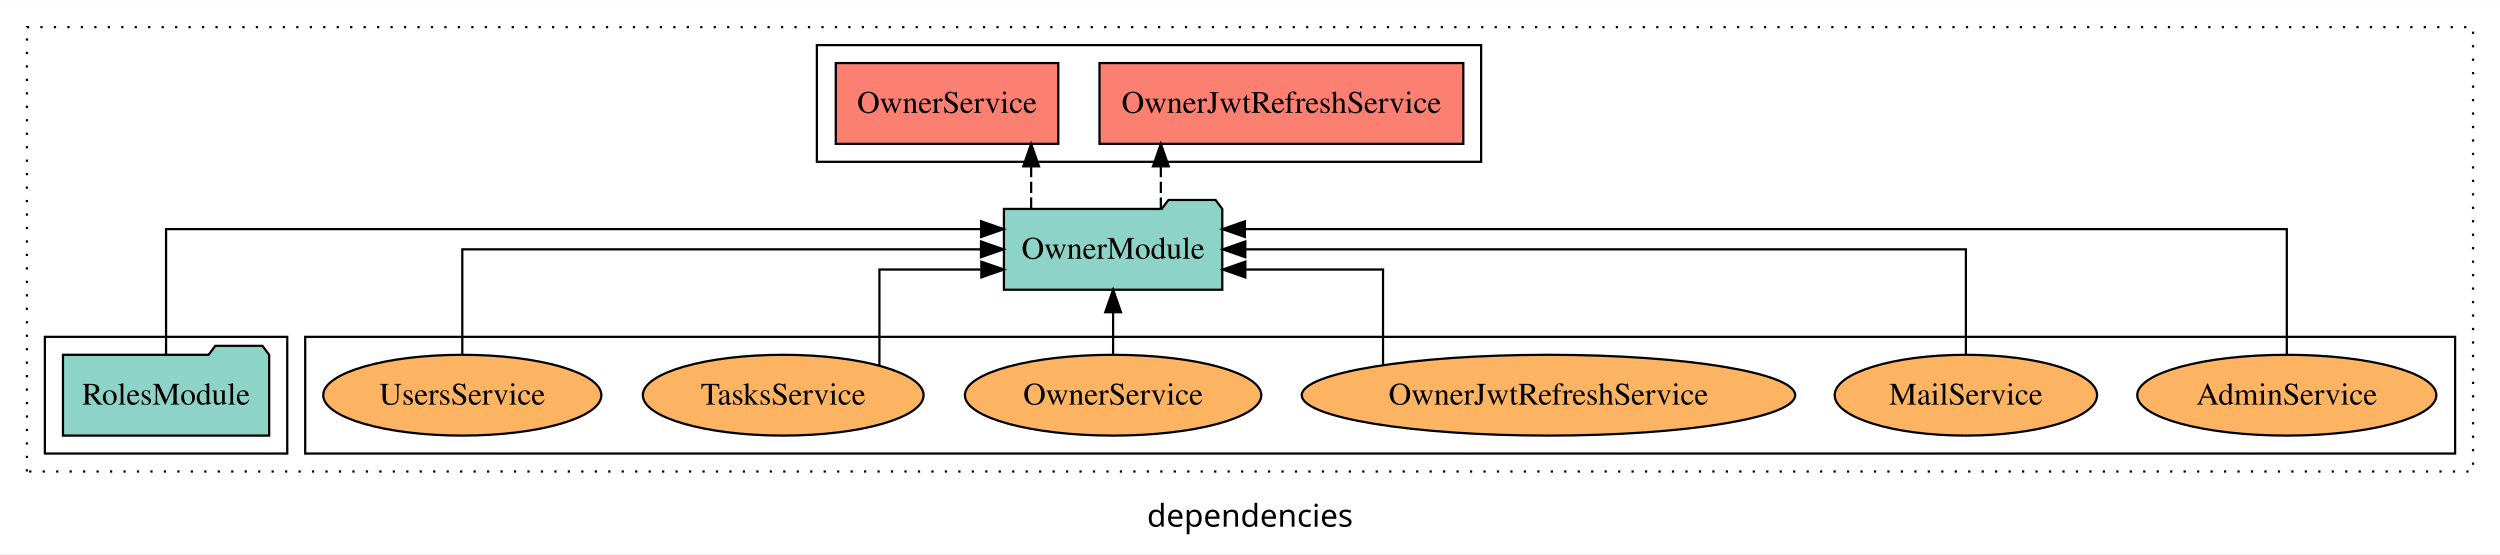
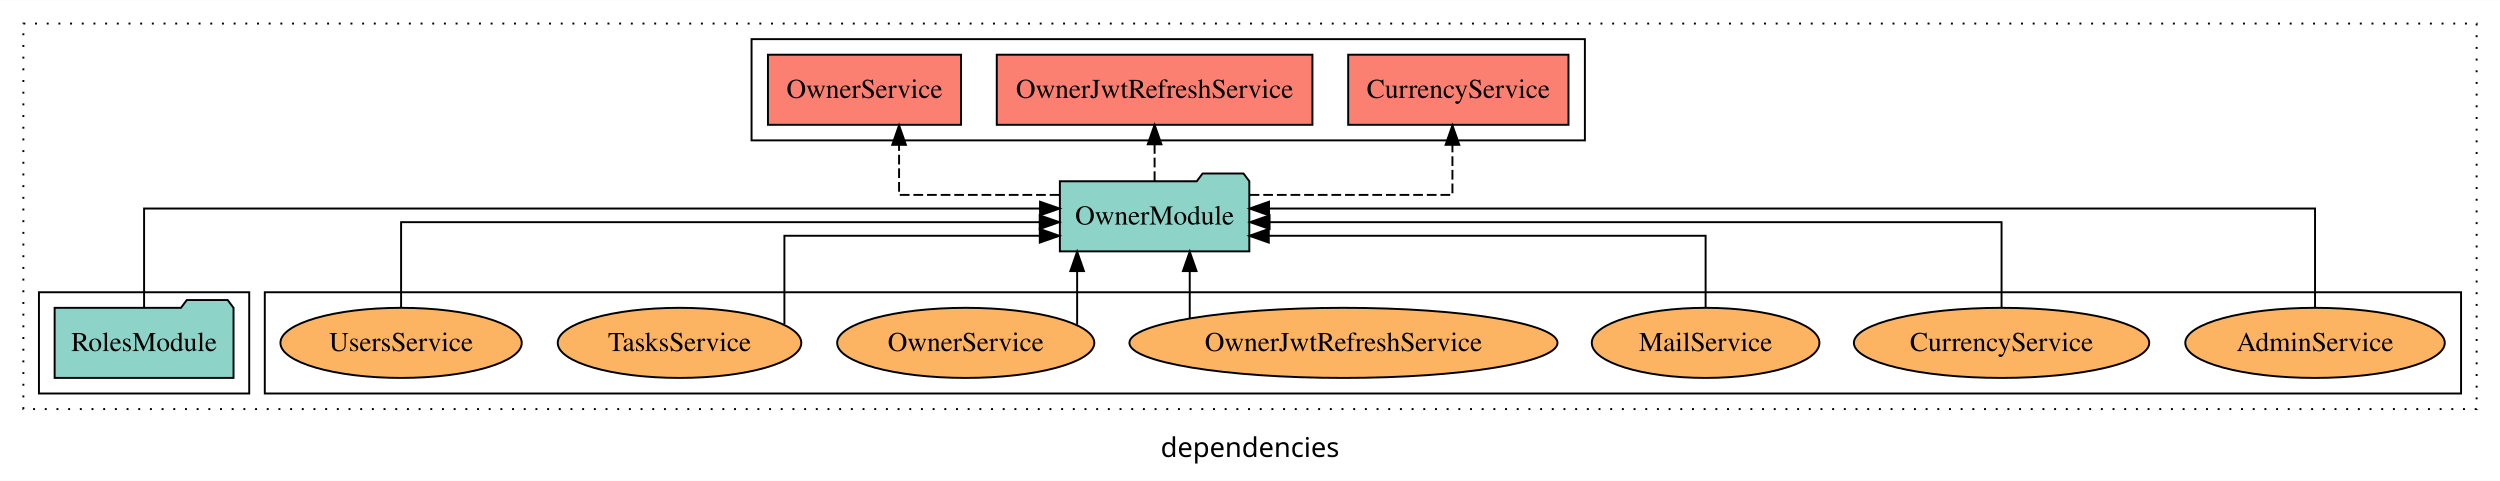
- <svg xmlns="http://www.w3.org/2000/svg" width="1114pt" height="247pt" viewBox="0.00 0.00 1114.00 246.80">
+ <svg xmlns="http://www.w3.org/2000/svg" width="1284pt" height="247pt" viewBox="0.00 0.00 1284.00 246.80">
  <g id="graph0" class="graph" transform="scale(1 1) rotate(0) translate(4 242.8)">
-     <polygon fill="white" stroke="transparent" points="-4,4 -4,-242.8 1110,-242.8 1110,4 -4,4" />
-     <text text-anchor="middle" x="553" y="-8.2" font-family="sans-serif" font-size="14.00">dependencies</text>
+     <polygon fill="white" stroke="transparent" points="-4,4 -4,-242.8 1280,-242.8 1280,4 -4,4" />
+     <text text-anchor="middle" x="638" y="-8.2" font-family="sans-serif" font-size="14.00">dependencies</text>
    <g id="clust1" class="cluster">
-       <polygon fill="none" stroke="black" stroke-dasharray="1,5" points="8,-32.8 8,-230.8 1098,-230.8 1098,-32.8 8,-32.8" />
+       <polygon fill="none" stroke="black" stroke-dasharray="1,5" points="8,-32.8 8,-230.8 1268,-230.8 1268,-32.8 8,-32.8" />
    </g>
    <g id="clust4" class="cluster">
-       <polygon fill="none" stroke="black" points="360,-170.8 360,-222.8 656,-222.8 656,-170.8 360,-170.8" />
+       <polygon fill="none" stroke="black" points="382,-170.8 382,-222.8 810,-222.8 810,-170.8 382,-170.8" />
    </g>
    <g id="clust6" class="cluster">
-       <polygon fill="none" stroke="black" points="132,-40.8 132,-92.8 1090,-92.8 1090,-40.8 132,-40.8" />
+       <polygon fill="none" stroke="black" points="132,-40.8 132,-92.8 1260,-92.8 1260,-40.8 132,-40.8" />
    </g>
    <g id="clust3" class="cluster">
      <polygon fill="none" stroke="black" points="16,-40.8 16,-92.8 124,-92.8 124,-40.8 16,-40.8" />
    </g>
    <g id="node1" class="node">
      <polygon fill="#8dd3c7" stroke="black" points="115.94,-84.8 112.94,-88.8 91.94,-88.8 88.94,-84.8 24.06,-84.8 24.06,-48.8 115.94,-48.8 115.94,-84.8" />
      <text text-anchor="middle" x="70" y="-62.6" font-family="Times,serif" font-size="14.00">RolesModule</text>
    </g>
    <g id="node2" class="node">
-       <polygon fill="#8dd3c7" stroke="black" points="540.65,-149.8 537.65,-153.8 516.65,-153.8 513.65,-149.8 443.35,-149.8 443.35,-113.8 540.65,-113.8 540.65,-149.8" />
-       <text text-anchor="middle" x="492" y="-127.6" font-family="Times,serif" font-size="14.00">OwnerModule</text>
+       <polygon fill="#8dd3c7" stroke="black" points="637.65,-149.8 634.65,-153.8 613.65,-153.8 610.65,-149.8 540.35,-149.8 540.35,-113.8 637.65,-113.8 637.65,-149.8" />
+       <text text-anchor="middle" x="589" y="-127.6" font-family="Times,serif" font-size="14.00">OwnerModule</text>
    </g>
    <g id="edge1" class="edge">
-       <path fill="none" stroke="black" d="M70,-85.09C70,-107.01 70,-140.8 70,-140.8 70,-140.8 433.18,-140.8 433.18,-140.8" />
-       <polygon fill="black" stroke="black" points="433.18,-144.3 443.18,-140.8 433.18,-137.3 433.18,-144.3" />
+       <path fill="none" stroke="black" d="M70,-84.93C70,-105.37 70,-135.8 70,-135.8 70,-135.8 530.17,-135.8 530.17,-135.8" />
+       <polygon fill="black" stroke="black" points="530.17,-139.3 540.17,-135.8 530.17,-132.3 530.17,-139.3" />
    </g>
    <g id="node3" class="node">
-       <polygon fill="#fb8072" stroke="black" points="648.06,-214.8 485.94,-214.8 485.94,-178.8 648.06,-178.8 648.06,-214.8" />
-       <text text-anchor="middle" x="567" y="-192.6" font-family="Times,serif" font-size="14.00">OwnerJwtRefreshService </text>
+       <polygon fill="#fb8072" stroke="black" points="801.57,-214.8 688.43,-214.8 688.43,-178.8 801.57,-178.8 801.57,-214.8" />
+       <text text-anchor="middle" x="745" y="-192.6" font-family="Times,serif" font-size="14.00">CurrencyService </text>
    </g>
    <g id="edge2" class="edge">
-       <path fill="none" stroke="black" stroke-dasharray="5,2" d="M513.27,-149.91C513.27,-149.91 513.27,-168.79 513.27,-168.79" />
-       <polygon fill="black" stroke="black" points="509.77,-168.79 513.27,-178.79 516.77,-168.79 509.77,-168.79" />
+       <path fill="none" stroke="black" stroke-dasharray="5,2" d="M637.82,-142.8C682.59,-142.8 741.97,-142.8 741.97,-142.8 741.97,-142.8 741.97,-168.52 741.97,-168.52" />
+       <polygon fill="black" stroke="black" points="738.47,-168.52 741.97,-178.52 745.47,-168.52 738.47,-168.52" />
    </g>
    <g id="node4" class="node">
-       <polygon fill="#fb8072" stroke="black" points="467.58,-214.8 368.42,-214.8 368.42,-178.8 467.58,-178.8 467.58,-214.8" />
-       <text text-anchor="middle" x="418" y="-192.6" font-family="Times,serif" font-size="14.00">OwnerService </text>
+       <polygon fill="#fb8072" stroke="black" points="670.06,-214.8 507.94,-214.8 507.94,-178.8 670.06,-178.8 670.06,-214.8" />
+       <text text-anchor="middle" x="589" y="-192.6" font-family="Times,serif" font-size="14.00">OwnerJwtRefreshService </text>
    </g>
    <g id="edge3" class="edge">
-       <path fill="none" stroke="black" stroke-dasharray="5,2" d="M455.48,-149.91C455.48,-149.91 455.48,-168.79 455.48,-168.79" />
-       <polygon fill="black" stroke="black" points="451.98,-168.79 455.48,-178.79 458.98,-168.79 451.98,-168.79" />
+       <path fill="none" stroke="black" stroke-dasharray="5,2" d="M589,-149.91C589,-149.91 589,-168.79 589,-168.79" />
+       <polygon fill="black" stroke="black" points="585.5,-168.79 589,-178.79 592.5,-168.79 585.5,-168.79" />
    </g>
    <g id="node5" class="node">
-       <ellipse fill="#fdb462" stroke="black" cx="1015" cy="-66.8" rx="66.64" ry="18" />
-       <text text-anchor="middle" x="1015" y="-62.6" font-family="Times,serif" font-size="14.00">AdminService</text>
+       <polygon fill="#fb8072" stroke="black" points="489.58,-214.8 390.42,-214.8 390.42,-178.8 489.58,-178.8 489.58,-214.8" />
+       <text text-anchor="middle" x="440" y="-192.6" font-family="Times,serif" font-size="14.00">OwnerService </text>
    </g>
    <g id="edge4" class="edge">
-       <path fill="none" stroke="black" d="M1015,-85.09C1015,-107.01 1015,-140.8 1015,-140.8 1015,-140.8 550.73,-140.8 550.73,-140.8" />
-       <polygon fill="black" stroke="black" points="550.73,-137.3 540.73,-140.8 550.73,-144.3 550.73,-137.3" />
+       <path fill="none" stroke="black" stroke-dasharray="5,2" d="M540.13,-142.8C502.82,-142.8 457.76,-142.8 457.76,-142.8 457.76,-142.8 457.76,-168.52 457.76,-168.52" />
+       <polygon fill="black" stroke="black" points="454.26,-168.52 457.76,-178.52 461.26,-168.52 454.26,-168.52" />
    </g>
    <g id="node6" class="node">
+       <ellipse fill="#fdb462" stroke="black" cx="1185" cy="-66.8" rx="66.64" ry="18" />
+       <text text-anchor="middle" x="1185" y="-62.6" font-family="Times,serif" font-size="14.00">AdminService</text>
+     </g>
+     <g id="edge5" class="edge">
+       <path fill="none" stroke="black" d="M1185,-84.93C1185,-105.37 1185,-135.8 1185,-135.8 1185,-135.8 647.77,-135.8 647.77,-135.8" />
+       <polygon fill="black" stroke="black" points="647.77,-132.3 637.77,-135.8 647.77,-139.3 647.77,-132.3" />
+     </g>
+     <g id="node7" class="node">
+       <ellipse fill="#fdb462" stroke="black" cx="1024" cy="-66.8" rx="75.85" ry="18" />
+       <text text-anchor="middle" x="1024" y="-62.6" font-family="Times,serif" font-size="14.00">CurrencyService</text>
+     </g>
+     <g id="edge6" class="edge">
+       <path fill="none" stroke="black" d="M1024,-85.07C1024,-103.36 1024,-128.8 1024,-128.8 1024,-128.8 648.05,-128.8 648.05,-128.8" />
+       <polygon fill="black" stroke="black" points="648.05,-125.3 638.05,-128.8 648.05,-132.3 648.05,-125.3" />
+     </g>
+     <g id="node8" class="node">
      <ellipse fill="#fdb462" stroke="black" cx="872" cy="-66.8" rx="58.46" ry="18" />
      <text text-anchor="middle" x="872" y="-62.6" font-family="Times,serif" font-size="14.00">MailService</text>
    </g>
-     <g id="edge5" class="edge">
-       <path fill="none" stroke="black" d="M872,-84.91C872,-104.14 872,-131.8 872,-131.8 872,-131.8 550.9,-131.8 550.9,-131.8" />
-       <polygon fill="black" stroke="black" points="550.9,-128.3 540.9,-131.8 550.9,-135.3 550.9,-128.3" />
+     <g id="edge7" class="edge">
+       <path fill="none" stroke="black" d="M872,-84.81C872,-100.85 872,-121.8 872,-121.8 872,-121.8 647.65,-121.8 647.65,-121.8" />
+       <polygon fill="black" stroke="black" points="647.65,-118.3 637.65,-121.8 647.65,-125.3 647.65,-118.3" />
    </g>
-     <g id="node7" class="node">
+     <g id="node9" class="node">
      <ellipse fill="#fdb462" stroke="black" cx="686" cy="-66.8" rx="109.94" ry="18" />
      <text text-anchor="middle" x="686" y="-62.6" font-family="Times,serif" font-size="14.00">OwnerJwtRefreshService</text>
    </g>
-     <g id="edge6" class="edge">
-       <path fill="none" stroke="black" d="M612.28,-80.36C612.28,-96.93 612.28,-122.8 612.28,-122.8 612.28,-122.8 550.92,-122.8 550.92,-122.8" />
-       <polygon fill="black" stroke="black" points="550.92,-119.3 540.92,-122.8 550.92,-126.3 550.92,-119.3" />
+     <g id="edge8" class="edge">
+       <path fill="none" stroke="black" d="M607.05,-79.33C607.05,-79.33 607.05,-103.65 607.05,-103.65" />
+       <polygon fill="black" stroke="black" points="603.55,-103.65 607.05,-113.65 610.55,-103.65 603.55,-103.65" />
    </g>
-     <g id="node8" class="node">
+     <g id="node10" class="node">
      <ellipse fill="#fdb462" stroke="black" cx="492" cy="-66.8" rx="66.04" ry="18" />
      <text text-anchor="middle" x="492" y="-62.6" font-family="Times,serif" font-size="14.00">OwnerService</text>
    </g>
-     <g id="edge7" class="edge">
-       <path fill="none" stroke="black" d="M492,-84.91C492,-84.91 492,-103.79 492,-103.79" />
-       <polygon fill="black" stroke="black" points="488.5,-103.79 492,-113.79 495.5,-103.79 488.5,-103.79" />
+     <g id="edge9" class="edge">
+       <path fill="none" stroke="black" d="M549.22,-76.11C549.22,-76.11 549.22,-103.65 549.22,-103.65" />
+       <polygon fill="black" stroke="black" points="545.72,-103.65 549.22,-113.65 552.72,-103.65 545.72,-103.65" />
    </g>
-     <g id="node9" class="node">
+     <g id="node11" class="node">
      <ellipse fill="#fdb462" stroke="black" cx="345" cy="-66.8" rx="62.55" ry="18" />
      <text text-anchor="middle" x="345" y="-62.6" font-family="Times,serif" font-size="14.00">TasksService</text>
    </g>
-     <g id="edge8" class="edge">
-       <path fill="none" stroke="black" d="M387.87,-80.07C387.87,-96.63 387.87,-122.8 387.87,-122.8 387.87,-122.8 433.29,-122.8 433.29,-122.8" />
-       <polygon fill="black" stroke="black" points="433.29,-126.3 443.29,-122.8 433.29,-119.3 433.29,-126.3" />
+     <g id="edge10" class="edge">
+       <path fill="none" stroke="black" d="M398.87,-76.38C398.87,-92.14 398.87,-121.8 398.87,-121.8 398.87,-121.8 530.04,-121.8 530.04,-121.8" />
+       <polygon fill="black" stroke="black" points="530.04,-125.3 540.04,-121.8 530.04,-118.3 530.04,-125.3" />
    </g>
-     <g id="node10" class="node">
+     <g id="node12" class="node">
      <ellipse fill="#fdb462" stroke="black" cx="202" cy="-66.8" rx="61.97" ry="18" />
      <text text-anchor="middle" x="202" y="-62.6" font-family="Times,serif" font-size="14.00">UsersService</text>
    </g>
-     <g id="edge9" class="edge">
-       <path fill="none" stroke="black" d="M202,-84.91C202,-104.14 202,-131.8 202,-131.8 202,-131.8 433.13,-131.8 433.13,-131.8" />
-       <polygon fill="black" stroke="black" points="433.13,-135.3 443.13,-131.8 433.13,-128.3 433.13,-135.3" />
+     <g id="edge11" class="edge">
+       <path fill="none" stroke="black" d="M202,-85.07C202,-103.36 202,-128.8 202,-128.8 202,-128.8 529.99,-128.8 529.99,-128.8" />
+       <polygon fill="black" stroke="black" points="529.99,-132.3 539.99,-128.8 529.99,-125.3 529.99,-132.3" />
    </g>
  </g>
</svg>
